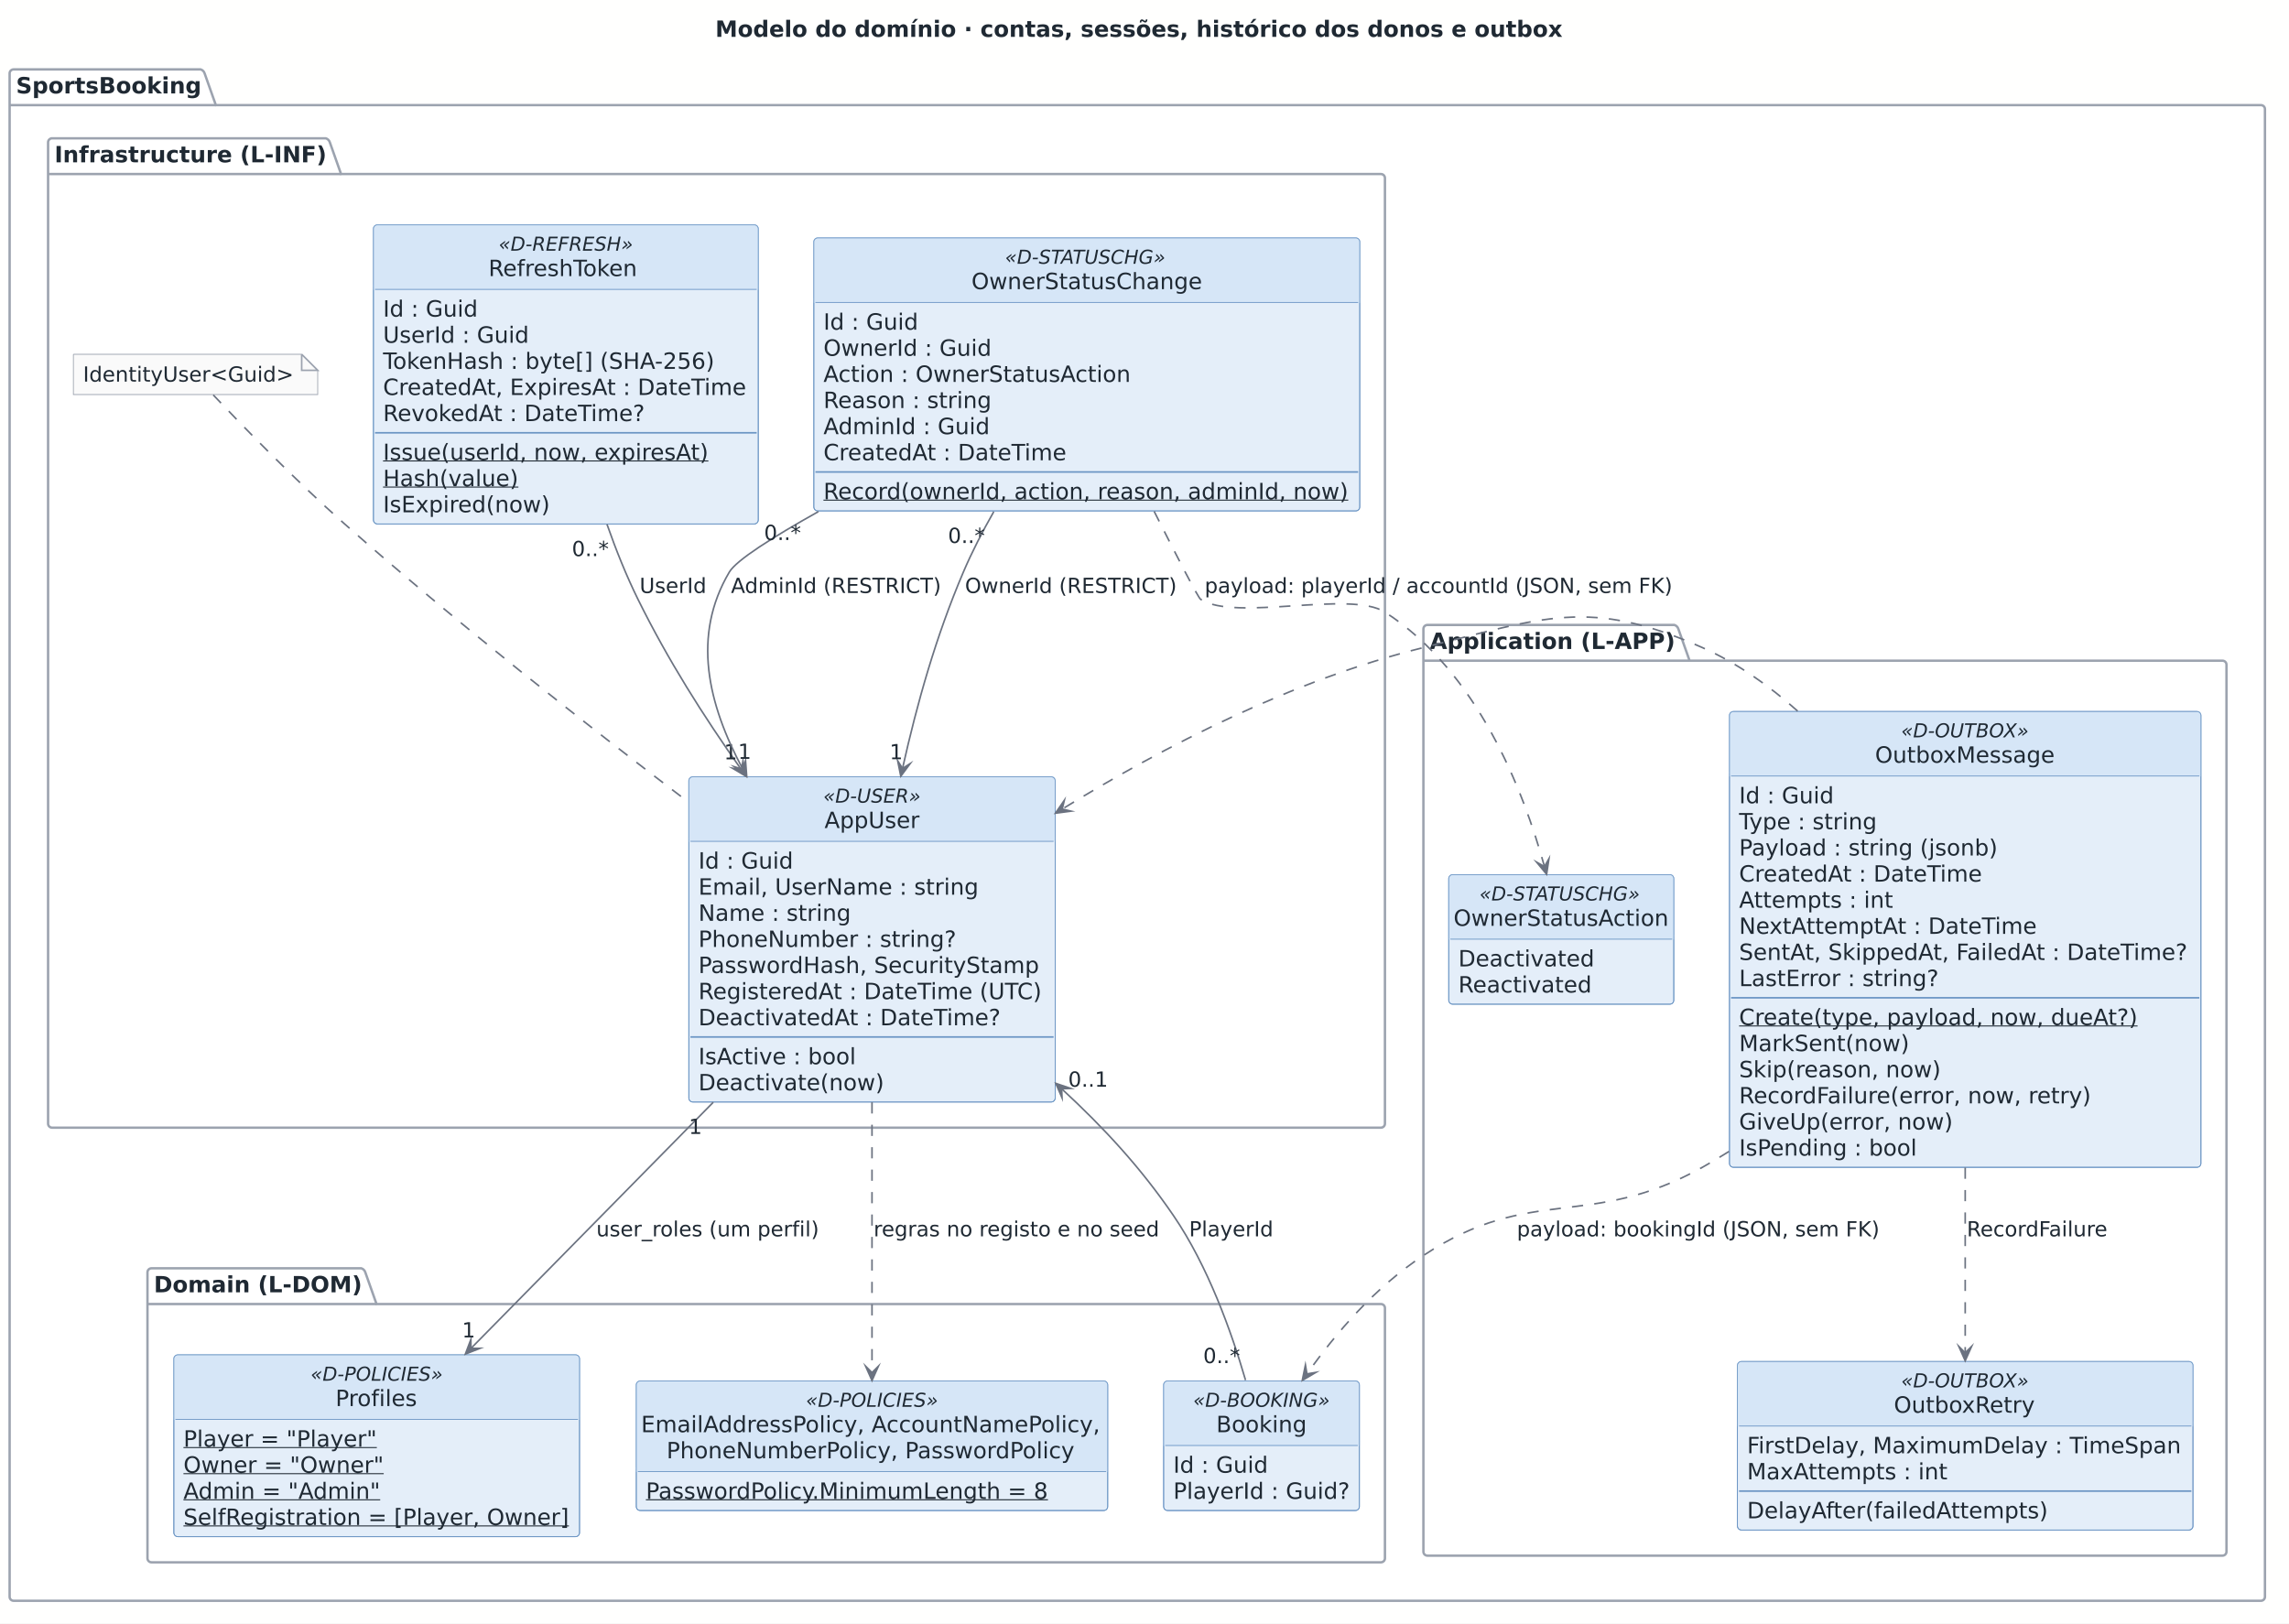
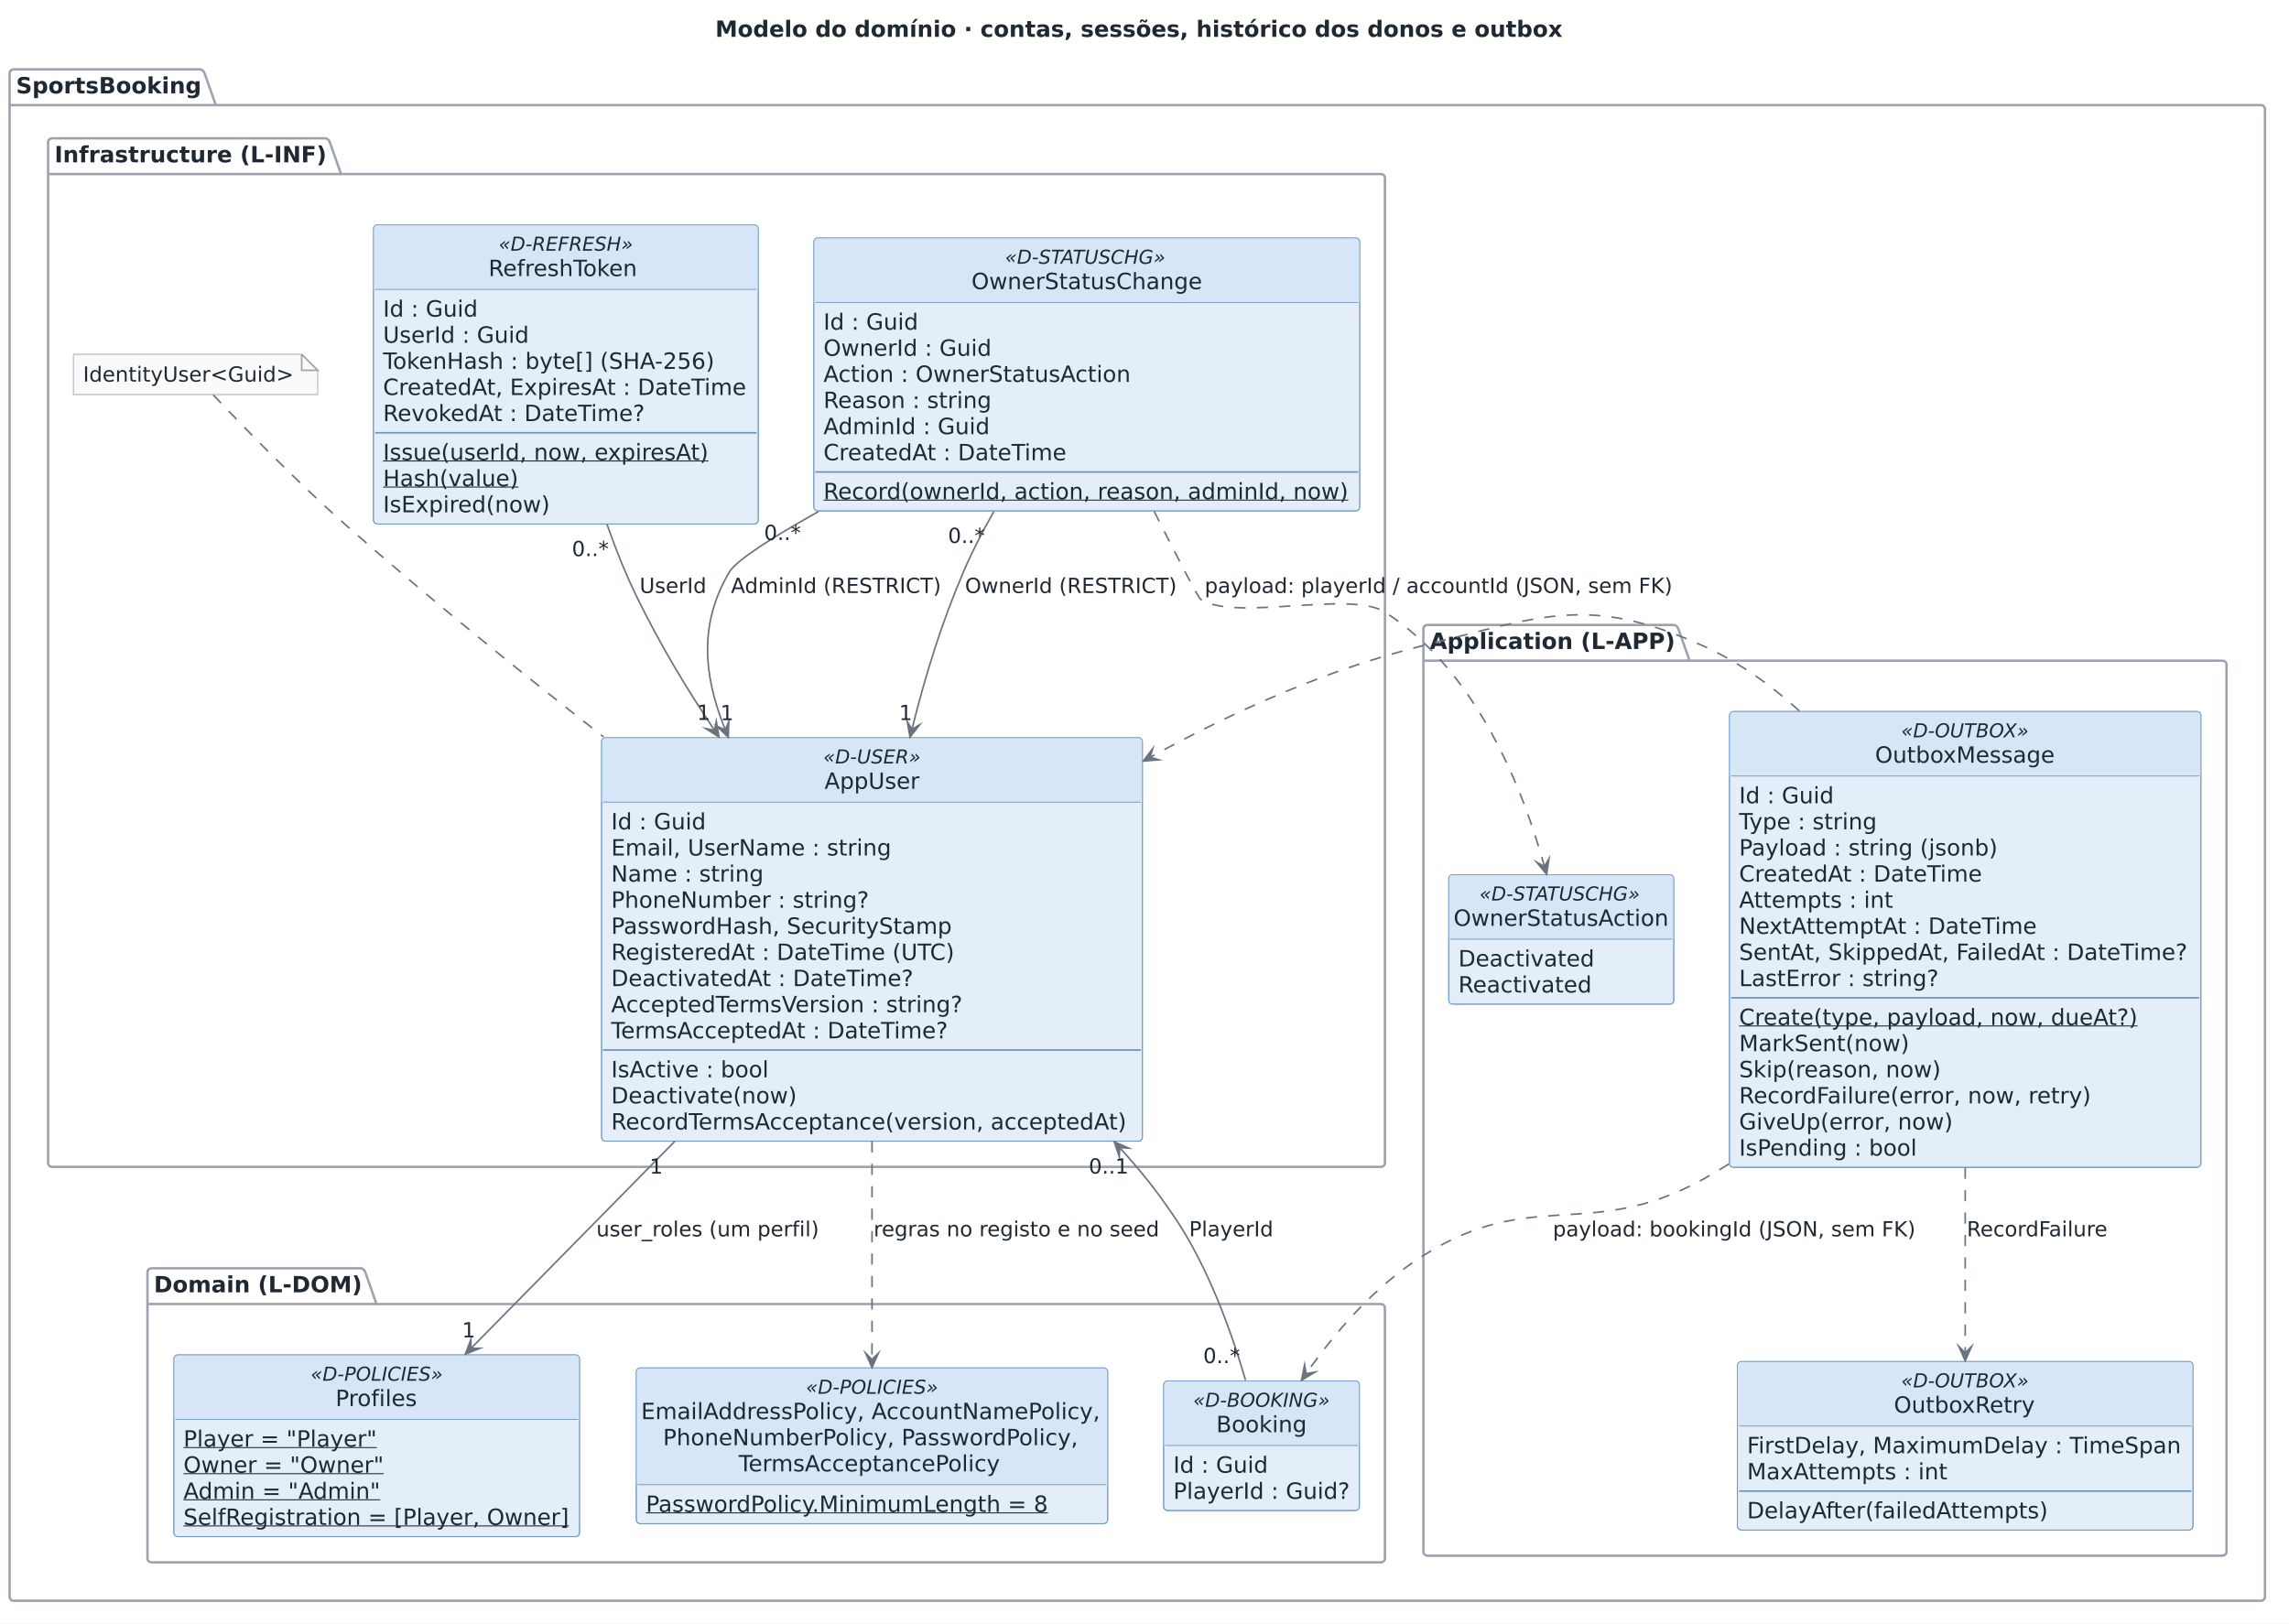
<svg xmlns="http://www.w3.org/2000/svg" version="1.1" data-diagram-type="CLASS" style="width:1428px;height:1013px;background:#FFFFFE;" width="1428px" height="1013px" viewBox="0 0 1428 1013" zoomAndPan="magnify" preserveAspectRatio="none" contentStyleType="text/css">
  <defs />
  <g font-family="sans-serif" lengthAdjust="spacing">
    <rect x="0" y="0" width="1428" height="1013" fill="#FFFFFE" style="stroke:none;" />
    <g class="title" data-source-line="7">
      <text x="446.236" y="22.995" fill="#1F2933" font-size="14" textLength="528.527" font-weight="700" font-family="DejaVu Sans">Modelo do domínio · contas, sessões, histórico dos donos e outbox</text>
    </g>
    <g class="cluster" data-qualified-name="SportsBooking" id="ent0003" data-source-line="12">
      <path d="M8.5,43.297 L125.157,43.297 A3.75,3.75 0 0 1 127.657,45.797 L134.657,65.594 L1410.5,65.594 A2.5,2.5 0 0 1 1413,68.094 L1413,996.317 A2.5,2.5 0 0 1 1410.5,998.817 L8.5,998.817 A2.5,2.5 0 0 1 6,996.317 L6,45.797 A2.5,2.5 0 0 1 8.5,43.297" style="stroke:#9CA3AF;stroke-width:1.5;" fill="#FFF" />
      <line x1="6" y1="65.594" x2="134.657" y2="65.594" style="stroke:#9CA3AF;stroke-width:1.5;" />
      <text x="10" y="58.292" fill="#1F2933" font-size="14" textLength="115.657" font-weight="700" font-family="DejaVu Sans">SportsBooking</text>
    </g>
    <g class="cluster" data-qualified-name="SportsBooking.Domain .L-DOM." id="ent0001" data-source-line="11">
      <path d="M94.5,791.367 L225.396,791.367 A3.75,3.75 0 0 1 227.896,793.867 L234.896,813.664 L861.5,813.664 A2.5,2.5 0 0 1 864,816.164 L864,972.317 A2.5,2.5 0 0 1 861.5,974.817 L94.5,974.817 A2.5,2.5 0 0 1 92,972.317 L92,793.867 A2.5,2.5 0 0 1 94.5,791.367" style="stroke:#9CA3AF;stroke-width:1.5;" fill="#FFF" />
      <line x1="92" y1="813.664" x2="234.896" y2="813.664" style="stroke:#9CA3AF;stroke-width:1.5;" />
      <text x="96" y="806.362" fill="#1F2933" font-size="14" textLength="129.896" font-weight="700" font-family="DejaVu Sans">Domain (L-DOM)</text>
    </g>
    <g class="cluster" data-qualified-name="SportsBooking.Infrastructure .L-INF." id="ent0006" data-source-line="27">
-       <path d="M32.5,86.297 L203.264,86.297 A3.75,3.75 0 0 1 205.764,88.797 L212.764,108.594 L861.5,108.594 A2.5,2.5 0 0 1 864,111.094 L864,701.117 A2.5,2.5 0 0 1 861.5,703.617 L32.5,703.617 A2.5,2.5 0 0 1 30,701.117 L30,88.797 A2.5,2.5 0 0 1 32.5,86.297" style="stroke:#9CA3AF;stroke-width:1.5;" fill="#FFF" />
+       <path d="M32.5,86.297 L203.264,86.297 A3.75,3.75 0 0 1 205.764,88.797 L212.764,108.594 L861.5,108.594 A2.5,2.5 0 0 1 864,111.094 L864,725.567 A2.5,2.5 0 0 1 861.5,728.067 L32.5,728.067 A2.5,2.5 0 0 1 30,725.567 L30,88.797 A2.5,2.5 0 0 1 32.5,86.297" style="stroke:#9CA3AF;stroke-width:1.5;" fill="#FFF" />
      <line x1="30" y1="108.594" x2="212.764" y2="108.594" style="stroke:#9CA3AF;stroke-width:1.5;" />
      <text x="34" y="101.292" fill="#1F2933" font-size="14" textLength="169.764" font-weight="700" font-family="DejaVu Sans">Infrastructure (L-INF)</text>
    </g>
-     <g class="cluster" data-qualified-name="SportsBooking.Application .L-APP." id="ent0013" data-source-line="66">
+     <g class="cluster" data-qualified-name="SportsBooking.Application .L-APP." id="ent0013" data-source-line="69">
      <path d="M890.5,389.937 L1044.557,389.937 A3.75,3.75 0 0 1 1047.057,392.437 L1054.057,412.234 L1386.5,412.234 A2.5,2.5 0 0 1 1389,414.734 L1389,968.167 A2.5,2.5 0 0 1 1386.5,970.667 L890.5,970.667 A2.5,2.5 0 0 1 888,968.167 L888,392.437 A2.5,2.5 0 0 1 890.5,389.937" style="stroke:#9CA3AF;stroke-width:1.5;" fill="#FFF" />
      <line x1="888" y1="412.234" x2="1054.057" y2="412.234" style="stroke:#9CA3AF;stroke-width:1.5;" />
      <text x="892" y="404.932" fill="#1F2933" font-size="14" textLength="153.057" font-weight="700" font-family="DejaVu Sans">Application (L-APP)</text>
    </g>
    <g class="entity" data-qualified-name="SportsBooking.Domain .L-DOM..Profiles" id="ent0002" data-source-line="12">
      <rect x="108.45" y="845.367" width="253.104" height="113.453" fill="#E4EEF9" style="stroke:#6B95C4;stroke-width:0.5;" rx="2.5" ry="2.5" />
      <rect x="108.45" y="845.367" width="253.104" height="40.266" fill="#D6E6F7" style="stroke:#D6E6F7;stroke-width:0.5;" rx="2.5" ry="2.5" />
      <rect x="108.45" y="883.132" width="253.104" height="2.5" fill="#D6E6F7" style="stroke:#D6E6F7;stroke-width:0.5;" />
      <rect x="108.45" y="845.367" width="253.104" height="113.453" fill="none" style="stroke:#6B95C4;stroke-width:0.5;" rx="2.5" ry="2.5" />
      <text x="193.799" y="861.506" fill="#1F2933" font-size="12" textLength="82.406" font-style="italic" font-family="DejaVu Sans">«D-POLICIES»</text>
      <text x="209.312" y="877.331" fill="#1F2933" font-size="14" textLength="51.379" font-family="DejaVu Sans">Profiles</text>
      <line x1="109.45" y1="885.632" x2="360.554" y2="885.632" style="stroke:#6B95C4;stroke-width:0.5;" />
      <text x="114.45" y="902.628" fill="#1F2933" font-size="14" textLength="120.641" text-decoration="underline" font-family="DejaVu Sans">Player = "Player"</text>
      <text x="114.45" y="918.924" fill="#1F2933" font-size="14" textLength="124.934" text-decoration="underline" font-family="DejaVu Sans">Owner = "Owner"</text>
      <text x="114.45" y="935.221" fill="#1F2933" font-size="14" textLength="123.238" text-decoration="underline" font-family="DejaVu Sans">Admin = "Admin"</text>
      <text x="114.45" y="951.518" fill="#1F2933" font-size="14" textLength="241.104" text-decoration="underline" font-family="DejaVu Sans">SelfRegistration = [Player, Owner]</text>
    </g>
    <g class="entity" data-qualified-name="SportsBooking.Domain .L-DOM..Policies" id="ent0004" data-source-line="18">
-       <rect x="396.94" y="861.657" width="294.114" height="80.859" fill="#E4EEF9" style="stroke:#6B95C4;stroke-width:0.5;" rx="2.5" ry="2.5" />
-       <rect x="396.94" y="861.657" width="294.114" height="56.563" fill="#D6E6F7" style="stroke:#D6E6F7;stroke-width:0.5;" rx="2.5" ry="2.5" />
-       <rect x="396.94" y="915.719" width="294.114" height="2.5" fill="#D6E6F7" style="stroke:#D6E6F7;stroke-width:0.5;" />
-       <rect x="396.94" y="861.657" width="294.114" height="80.859" fill="none" style="stroke:#6B95C4;stroke-width:0.5;" rx="2.5" ry="2.5" />
-       <text x="502.794" y="877.796" fill="#1F2933" font-size="12" textLength="82.406" font-style="italic" font-family="DejaVu Sans">«D-POLICIES»</text>
-       <text x="399.94" y="893.621" fill="#1F2933" font-size="14" textLength="288.114" font-family="DejaVu Sans">EmailAddressPolicy, AccountNamePolicy,</text>
-       <text x="415.84" y="909.918" fill="#1F2933" font-size="14" textLength="256.313" font-family="DejaVu Sans">PhoneNumberPolicy, PasswordPolicy</text>
-       <line x1="397.94" y1="918.219" x2="690.054" y2="918.219" style="stroke:#6B95C4;stroke-width:0.5;" />
-       <text x="402.94" y="935.214" fill="#1F2933" font-size="14" textLength="254.44" text-decoration="underline" font-family="DejaVu Sans">PasswordPolicy.MinimumLength = 8</text>
+       <rect x="396.94" y="853.517" width="294.114" height="97.156" fill="#E4EEF9" style="stroke:#6B95C4;stroke-width:0.5;" rx="2.5" ry="2.5" />
+       <rect x="396.94" y="853.517" width="294.114" height="72.859" fill="#D6E6F7" style="stroke:#D6E6F7;stroke-width:0.5;" rx="2.5" ry="2.5" />
+       <rect x="396.94" y="923.876" width="294.114" height="2.5" fill="#D6E6F7" style="stroke:#D6E6F7;stroke-width:0.5;" />
+       <rect x="396.94" y="853.517" width="294.114" height="97.156" fill="none" style="stroke:#6B95C4;stroke-width:0.5;" rx="2.5" ry="2.5" />
+       <text x="502.794" y="869.656" fill="#1F2933" font-size="12" textLength="82.406" font-style="italic" font-family="DejaVu Sans">«D-POLICIES»</text>
+       <text x="399.94" y="885.481" fill="#1F2933" font-size="14" textLength="288.114" font-family="DejaVu Sans">EmailAddressPolicy, AccountNamePolicy,</text>
+       <text x="413.615" y="901.778" fill="#1F2933" font-size="14" textLength="260.764" font-family="DejaVu Sans">PhoneNumberPolicy, PasswordPolicy,</text>
+       <text x="460.824" y="918.074" fill="#1F2933" font-size="14" textLength="166.346" font-family="DejaVu Sans">TermsAcceptancePolicy</text>
+       <line x1="397.94" y1="926.376" x2="690.054" y2="926.376" style="stroke:#6B95C4;stroke-width:0.5;" />
+       <text x="402.94" y="943.371" fill="#1F2933" font-size="14" textLength="254.44" text-decoration="underline" font-family="DejaVu Sans">PasswordPolicy.MinimumLength = 8</text>
    </g>
    <g class="entity" data-qualified-name="SportsBooking.Domain .L-DOM..Booking" id="ent0005" data-source-line="21">
      <rect x="725.94" y="861.657" width="122.127" height="80.859" fill="#E4EEF9" style="stroke:#6B95C4;stroke-width:0.5;" rx="2.5" ry="2.5" />
      <rect x="725.94" y="861.657" width="122.127" height="40.266" fill="#D6E6F7" style="stroke:#D6E6F7;stroke-width:0.5;" rx="2.5" ry="2.5" />
      <rect x="725.94" y="899.423" width="122.127" height="2.5" fill="#D6E6F7" style="stroke:#D6E6F7;stroke-width:0.5;" />
      <rect x="725.94" y="861.657" width="122.127" height="80.859" fill="none" style="stroke:#6B95C4;stroke-width:0.5;" rx="2.5" ry="2.5" />
      <text x="744.409" y="877.796" fill="#1F2933" font-size="12" textLength="85.189" font-style="italic" font-family="DejaVu Sans">«D-BOOKING»</text>
      <text x="758.757" y="893.621" fill="#1F2933" font-size="14" textLength="56.492" font-family="DejaVu Sans">Booking</text>
      <line x1="726.94" y1="901.923" x2="847.067" y2="901.923" style="stroke:#6B95C4;stroke-width:0.5;" />
      <text x="731.94" y="918.918" fill="#1F2933" font-size="14" textLength="59.131" font-family="DejaVu Sans">Id : Guid</text>
      <text x="731.94" y="935.214" fill="#1F2933" font-size="14" textLength="110.127" font-family="DejaVu Sans">PlayerId : Guid?</text>
    </g>
    <g class="entity" data-qualified-name="SportsBooking.Infrastructure .L-INF..AppUser" id="ent0007" data-source-line="28">
-       <rect x="429.72" y="484.687" width="228.556" height="202.938" fill="#E4EEF9" style="stroke:#6B95C4;stroke-width:0.5;" rx="2.5" ry="2.5" />
-       <rect x="429.72" y="484.687" width="228.556" height="40.266" fill="#D6E6F7" style="stroke:#D6E6F7;stroke-width:0.5;" rx="2.5" ry="2.5" />
-       <rect x="429.72" y="522.453" width="228.556" height="2.5" fill="#D6E6F7" style="stroke:#D6E6F7;stroke-width:0.5;" />
-       <rect x="429.72" y="484.687" width="228.556" height="202.938" fill="none" style="stroke:#6B95C4;stroke-width:0.5;" rx="2.5" ry="2.5" />
-       <text x="513.646" y="500.826" fill="#1F2933" font-size="12" textLength="60.703" font-style="italic" font-family="DejaVu Sans">«D-USER»</text>
-       <text x="514.367" y="516.651" fill="#1F2933" font-size="14" textLength="59.261" font-family="DejaVu Sans">AppUser</text>
-       <line x1="430.72" y1="524.953" x2="657.276" y2="524.953" style="stroke:#6B95C4;stroke-width:0.5;" />
-       <text x="435.72" y="541.948" fill="#1F2933" font-size="14" textLength="59.131" font-family="DejaVu Sans">Id : Guid</text>
-       <text x="435.72" y="558.244" fill="#1F2933" font-size="14" textLength="174.761" font-family="DejaVu Sans">Email, UserName : string</text>
-       <text x="435.72" y="574.541" fill="#1F2933" font-size="14" textLength="95.108" font-family="DejaVu Sans">Name : string</text>
-       <text x="435.72" y="590.838" fill="#1F2933" font-size="14" textLength="160.843" font-family="DejaVu Sans">PhoneNumber : string?</text>
-       <text x="435.72" y="607.135" fill="#1F2933" font-size="14" textLength="213.411" font-family="DejaVu Sans">PasswordHash, SecurityStamp</text>
-       <text x="435.72" y="623.432" fill="#1F2933" font-size="14" textLength="216.556" font-family="DejaVu Sans">RegisteredAt : DateTime (UTC)</text>
-       <text x="435.72" y="639.729" fill="#1F2933" font-size="14" textLength="189.171" font-family="DejaVu Sans">DeactivatedAt : DateTime?</text>
-       <line x1="430.72" y1="647.031" x2="657.276" y2="647.031" style="stroke:#6B95C4;stroke-width:1;" />
-       <text x="435.72" y="664.026" fill="#1F2933" font-size="14" textLength="98.499" font-family="DejaVu Sans">IsActive : bool</text>
-       <text x="435.72" y="680.323" fill="#1F2933" font-size="14" textLength="115.828" font-family="DejaVu Sans">Deactivate(now)</text>
-     </g>
-     <g class="entity" data-qualified-name="SportsBooking.Infrastructure .L-INF..GMN8" id="ent0009" data-source-line="40">
+       <rect x="375.27" y="460.237" width="337.452" height="251.828" fill="#E4EEF9" style="stroke:#6B95C4;stroke-width:0.5;" rx="2.5" ry="2.5" />
+       <rect x="375.27" y="460.237" width="337.452" height="40.266" fill="#D6E6F7" style="stroke:#D6E6F7;stroke-width:0.5;" rx="2.5" ry="2.5" />
+       <rect x="375.27" y="498.002" width="337.452" height="2.5" fill="#D6E6F7" style="stroke:#D6E6F7;stroke-width:0.5;" />
+       <rect x="375.27" y="460.237" width="337.452" height="251.828" fill="none" style="stroke:#6B95C4;stroke-width:0.5;" rx="2.5" ry="2.5" />
+       <text x="513.645" y="476.376" fill="#1F2933" font-size="12" textLength="60.703" font-style="italic" font-family="DejaVu Sans">«D-USER»</text>
+       <text x="514.366" y="492.201" fill="#1F2933" font-size="14" textLength="59.261" font-family="DejaVu Sans">AppUser</text>
+       <line x1="376.27" y1="500.502" x2="711.722" y2="500.502" style="stroke:#6B95C4;stroke-width:0.5;" />
+       <text x="381.27" y="517.498" fill="#1F2933" font-size="14" textLength="59.131" font-family="DejaVu Sans">Id : Guid</text>
+       <text x="381.27" y="533.794" fill="#1F2933" font-size="14" textLength="174.761" font-family="DejaVu Sans">Email, UserName : string</text>
+       <text x="381.27" y="550.091" fill="#1F2933" font-size="14" textLength="95.108" font-family="DejaVu Sans">Name : string</text>
+       <text x="381.27" y="566.388" fill="#1F2933" font-size="14" textLength="160.843" font-family="DejaVu Sans">PhoneNumber : string?</text>
+       <text x="381.27" y="582.685" fill="#1F2933" font-size="14" textLength="213.411" font-family="DejaVu Sans">PasswordHash, SecurityStamp</text>
+       <text x="381.27" y="598.982" fill="#1F2933" font-size="14" textLength="216.556" font-family="DejaVu Sans">RegisteredAt : DateTime (UTC)</text>
+       <text x="381.27" y="615.279" fill="#1F2933" font-size="14" textLength="189.171" font-family="DejaVu Sans">DeactivatedAt : DateTime?</text>
+       <text x="381.27" y="631.576" fill="#1F2933" font-size="14" textLength="223.118" font-family="DejaVu Sans">AcceptedTermsVersion : string?</text>
+       <text x="381.27" y="647.873" fill="#1F2933" font-size="14" textLength="213.582" font-family="DejaVu Sans">TermsAcceptedAt : DateTime?</text>
+       <line x1="376.27" y1="655.174" x2="711.722" y2="655.174" style="stroke:#6B95C4;stroke-width:1;" />
+       <text x="381.27" y="672.169" fill="#1F2933" font-size="14" textLength="98.499" font-family="DejaVu Sans">IsActive : bool</text>
+       <text x="381.27" y="688.466" fill="#1F2933" font-size="14" textLength="115.828" font-family="DejaVu Sans">Deactivate(now)</text>
+       <text x="381.27" y="704.763" fill="#1F2933" font-size="14" textLength="325.452" font-family="DejaVu Sans">RecordTermsAcceptance(version, acceptedAt)</text>
+     </g>
+     <g class="entity" data-qualified-name="SportsBooking.Infrastructure .L-INF..GMN8" id="ent0009" data-source-line="43">
      <path d="M45.79,221.057 L45.79,246.19 L198.206,246.19 L198.206,231.057 L188.206,221.057 L45.79,221.057" style="stroke:#9CA3AF;stroke-width:0.5;" fill="#FAFAFA" />
      <path d="M188.206,221.057 L188.206,231.057 L198.206,231.057 L188.206,221.057" style="stroke:#9CA3AF;stroke-width:1;" fill="#FAFAFA" />
      <text x="51.79" y="238.124" fill="#1F2933" font-size="13" textLength="131.416" font-family="DejaVu Sans">IdentityUser&lt;Guid&gt;</text>
    </g>
-     <g class="entity" data-qualified-name="SportsBooking.Infrastructure .L-INF..RefreshToken" id="ent0011" data-source-line="42">
+     <g class="entity" data-qualified-name="SportsBooking.Infrastructure .L-INF..RefreshToken" id="ent0011" data-source-line="45">
      <rect x="232.96" y="140.297" width="240.088" height="186.641" fill="#E4EEF9" style="stroke:#6B95C4;stroke-width:0.5;" rx="2.5" ry="2.5" />
      <rect x="232.96" y="140.297" width="240.088" height="40.266" fill="#D6E6F7" style="stroke:#D6E6F7;stroke-width:0.5;" rx="2.5" ry="2.5" />
      <rect x="232.96" y="178.063" width="240.088" height="2.5" fill="#D6E6F7" style="stroke:#D6E6F7;stroke-width:0.5;" />
      <rect x="232.96" y="140.297" width="240.088" height="186.641" fill="none" style="stroke:#6B95C4;stroke-width:0.5;" rx="2.5" ry="2.5" />
      <text x="311.121" y="156.436" fill="#1F2933" font-size="12" textLength="83.766" font-style="italic" font-family="DejaVu Sans">«D-REFRESH»</text>
      <text x="304.746" y="172.261" fill="#1F2933" font-size="14" textLength="96.517" font-family="DejaVu Sans">RefreshToken</text>
      <line x1="233.96" y1="180.563" x2="472.048" y2="180.563" style="stroke:#6B95C4;stroke-width:0.5;" />
      <text x="238.96" y="197.558" fill="#1F2933" font-size="14" textLength="59.131" font-family="DejaVu Sans">Id : Guid</text>
      <text x="238.96" y="213.854" fill="#1F2933" font-size="14" textLength="91.041" font-family="DejaVu Sans">UserId : Guid</text>
      <text x="238.96" y="230.151" fill="#1F2933" font-size="14" textLength="209.938" font-family="DejaVu Sans">TokenHash : byte[] (SHA-256)</text>
      <text x="238.96" y="246.448" fill="#1F2933" font-size="14" textLength="228.088" font-family="DejaVu Sans">CreatedAt, ExpiresAt : DateTime</text>
      <text x="238.96" y="262.745" fill="#1F2933" font-size="14" textLength="165.067" font-family="DejaVu Sans">RevokedAt : DateTime?</text>
      <line x1="233.96" y1="270.047" x2="472.048" y2="270.047" style="stroke:#6B95C4;stroke-width:1;" />
      <text x="238.96" y="287.042" fill="#1F2933" font-size="14" textLength="203.772" text-decoration="underline" font-family="DejaVu Sans">Issue(userId, now, expiresAt)</text>
      <text x="238.96" y="303.339" fill="#1F2933" font-size="14" textLength="84.438" text-decoration="underline" font-family="DejaVu Sans">Hash(value)</text>
      <text x="238.96" y="319.636" fill="#1F2933" font-size="14" textLength="104.398" font-family="DejaVu Sans">IsExpired(now)</text>
    </g>
-     <g class="entity" data-qualified-name="SportsBooking.Infrastructure .L-INF..OwnerStatusChange" id="ent0012" data-source-line="54">
+     <g class="entity" data-qualified-name="SportsBooking.Infrastructure .L-INF..OwnerStatusChange" id="ent0012" data-source-line="57">
      <rect x="507.71" y="148.447" width="340.59" height="170.344" fill="#E4EEF9" style="stroke:#6B95C4;stroke-width:0.5;" rx="2.5" ry="2.5" />
      <rect x="507.71" y="148.447" width="340.59" height="40.266" fill="#D6E6F7" style="stroke:#D6E6F7;stroke-width:0.5;" rx="2.5" ry="2.5" />
      <rect x="507.71" y="186.212" width="340.59" height="2.5" fill="#D6E6F7" style="stroke:#D6E6F7;stroke-width:0.5;" />
      <rect x="507.71" y="148.447" width="340.59" height="170.344" fill="none" style="stroke:#6B95C4;stroke-width:0.5;" rx="2.5" ry="2.5" />
      <text x="627.02" y="164.586" fill="#1F2933" font-size="12" textLength="101.971" font-style="italic" font-family="DejaVu Sans">«D-STATUSCHG»</text>
      <text x="606.043" y="180.411" fill="#1F2933" font-size="14" textLength="143.924" font-family="DejaVu Sans">OwnerStatusChange</text>
      <line x1="508.71" y1="188.712" x2="847.3" y2="188.712" style="stroke:#6B95C4;stroke-width:0.5;" />
      <text x="513.71" y="205.708" fill="#1F2933" font-size="14" textLength="59.131" font-family="DejaVu Sans">Id : Guid</text>
      <text x="513.71" y="222.004" fill="#1F2933" font-size="14" textLength="104.843" font-family="DejaVu Sans">OwnerId : Guid</text>
      <text x="513.71" y="238.301" fill="#1F2933" font-size="14" textLength="192.124" font-family="DejaVu Sans">Action : OwnerStatusAction</text>
      <text x="513.71" y="254.598" fill="#1F2933" font-size="14" textLength="105.458" font-family="DejaVu Sans">Reason : string</text>
      <text x="513.71" y="270.895" fill="#1F2933" font-size="14" textLength="103.995" font-family="DejaVu Sans">AdminId : Guid</text>
      <text x="513.71" y="287.192" fill="#1F2933" font-size="14" textLength="152.551" font-family="DejaVu Sans">CreatedAt : DateTime</text>
      <line x1="508.71" y1="294.494" x2="847.3" y2="294.494" style="stroke:#6B95C4;stroke-width:1;" />
      <text x="513.71" y="311.489" fill="#1F2933" font-size="14" textLength="328.59" text-decoration="underline" font-family="DejaVu Sans">Record(ownerId, action, reason, adminId, now)</text>
    </g>
-     <g class="entity" data-qualified-name="SportsBooking.Application .L-APP..OwnerStatusAction" id="ent0014" data-source-line="67">
+     <g class="entity" data-qualified-name="SportsBooking.Application .L-APP..OwnerStatusAction" id="ent0014" data-source-line="70">
      <rect x="903.79" y="545.727" width="140.415" height="80.859" fill="#E4EEF9" style="stroke:#6B95C4;stroke-width:0.5;" rx="2.5" ry="2.5" />
      <rect x="903.79" y="545.727" width="140.415" height="40.266" fill="#D6E6F7" style="stroke:#D6E6F7;stroke-width:0.5;" rx="2.5" ry="2.5" />
      <rect x="903.79" y="583.493" width="140.415" height="2.5" fill="#D6E6F7" style="stroke:#D6E6F7;stroke-width:0.5;" />
      <rect x="903.79" y="545.727" width="140.415" height="80.859" fill="none" style="stroke:#6B95C4;stroke-width:0.5;" rx="2.5" ry="2.5" />
      <text x="923.012" y="561.866" fill="#1F2933" font-size="12" textLength="101.971" font-style="italic" font-family="DejaVu Sans">«D-STATUSCHG»</text>
      <text x="906.79" y="577.691" fill="#1F2933" font-size="14" textLength="134.415" font-family="DejaVu Sans">OwnerStatusAction</text>
      <line x1="904.79" y1="585.993" x2="1043.205" y2="585.993" style="stroke:#6B95C4;stroke-width:0.5;" />
      <text x="909.79" y="602.988" fill="#1F2933" font-size="14" textLength="84.902" font-family="DejaVu Sans">Deactivated</text>
      <text x="909.79" y="619.284" fill="#1F2933" font-size="14" textLength="83.85" font-family="DejaVu Sans">Reactivated</text>
    </g>
-     <g class="entity" data-qualified-name="SportsBooking.Application .L-APP..OutboxMessage" id="ent0015" data-source-line="72">
+     <g class="entity" data-qualified-name="SportsBooking.Application .L-APP..OutboxMessage" id="ent0015" data-source-line="75">
      <rect x="1078.93" y="443.937" width="294.133" height="284.422" fill="#E4EEF9" style="stroke:#6B95C4;stroke-width:0.5;" rx="2.5" ry="2.5" />
      <rect x="1078.93" y="443.937" width="294.133" height="40.266" fill="#D6E6F7" style="stroke:#D6E6F7;stroke-width:0.5;" rx="2.5" ry="2.5" />
      <rect x="1078.93" y="481.703" width="294.133" height="2.5" fill="#D6E6F7" style="stroke:#D6E6F7;stroke-width:0.5;" />
      <rect x="1078.93" y="443.937" width="294.133" height="284.422" fill="none" style="stroke:#6B95C4;stroke-width:0.5;" rx="2.5" ry="2.5" />
      <text x="1186.076" y="460.076" fill="#1F2933" font-size="12" textLength="79.84" font-style="italic" font-family="DejaVu Sans">«D-OUTBOX»</text>
      <text x="1169.757" y="475.901" fill="#1F2933" font-size="14" textLength="112.479" font-family="DejaVu Sans">OutboxMessage</text>
      <line x1="1079.93" y1="484.203" x2="1372.063" y2="484.203" style="stroke:#6B95C4;stroke-width:0.5;" />
      <text x="1084.93" y="501.198" fill="#1F2933" font-size="14" textLength="59.131" font-family="DejaVu Sans">Id : Guid</text>
      <text x="1084.93" y="517.494" fill="#1F2933" font-size="14" textLength="88.143" font-family="DejaVu Sans">Type : string</text>
      <text x="1084.93" y="533.791" fill="#1F2933" font-size="14" textLength="161.916" font-family="DejaVu Sans">Payload : string (jsonb)</text>
      <text x="1084.93" y="550.088" fill="#1F2933" font-size="14" textLength="152.551" font-family="DejaVu Sans">CreatedAt : DateTime</text>
      <text x="1084.93" y="566.385" fill="#1F2933" font-size="14" textLength="96.346" font-family="DejaVu Sans">Attempts : int</text>
      <text x="1084.93" y="582.682" fill="#1F2933" font-size="14" textLength="186.881" font-family="DejaVu Sans">NextAttemptAt : DateTime</text>
      <text x="1084.93" y="598.979" fill="#1F2933" font-size="14" textLength="282.133" font-family="DejaVu Sans">SentAt, SkippedAt, FailedAt : DateTime?</text>
      <text x="1084.93" y="615.276" fill="#1F2933" font-size="14" textLength="125.077" font-family="DejaVu Sans">LastError : string?</text>
      <line x1="1079.93" y1="622.578" x2="1372.063" y2="622.578" style="stroke:#6B95C4;stroke-width:1;" />
      <text x="1084.93" y="639.573" fill="#1F2933" font-size="14" textLength="249.156" text-decoration="underline" font-family="DejaVu Sans">Create(type, payload, now, dueAt?)</text>
      <text x="1084.93" y="655.869" fill="#1F2933" font-size="14" textLength="106.196" font-family="DejaVu Sans">MarkSent(now)</text>
      <text x="1084.93" y="672.166" fill="#1F2933" font-size="14" textLength="126.164" font-family="DejaVu Sans">Skip(reason, now)</text>
      <text x="1084.93" y="688.463" fill="#1F2933" font-size="14" textLength="222.858" font-family="DejaVu Sans">RecordFailure(error, now, retry)</text>
      <text x="1084.93" y="704.76" fill="#1F2933" font-size="14" textLength="133.93" font-family="DejaVu Sans">GiveUp(error, now)</text>
      <text x="1084.93" y="721.057" fill="#1F2933" font-size="14" textLength="111.412" font-family="DejaVu Sans">IsPending : bool</text>
    </g>
-     <g class="entity" data-qualified-name="SportsBooking.Application .L-APP..OutboxRetry" id="ent0016" data-source-line="90">
+     <g class="entity" data-qualified-name="SportsBooking.Application .L-APP..OutboxRetry" id="ent0016" data-source-line="93">
      <rect x="1083.9" y="849.517" width="284.193" height="105.156" fill="#E4EEF9" style="stroke:#6B95C4;stroke-width:0.5;" rx="2.5" ry="2.5" />
      <rect x="1083.9" y="849.517" width="284.193" height="40.266" fill="#D6E6F7" style="stroke:#D6E6F7;stroke-width:0.5;" rx="2.5" ry="2.5" />
      <rect x="1083.9" y="887.283" width="284.193" height="2.5" fill="#D6E6F7" style="stroke:#D6E6F7;stroke-width:0.5;" />
      <rect x="1083.9" y="849.517" width="284.193" height="105.156" fill="none" style="stroke:#6B95C4;stroke-width:0.5;" rx="2.5" ry="2.5" />
      <text x="1186.077" y="865.656" fill="#1F2933" font-size="12" textLength="79.84" font-style="italic" font-family="DejaVu Sans">«D-OUTBOX»</text>
      <text x="1181.502" y="881.481" fill="#1F2933" font-size="14" textLength="88.99" font-family="DejaVu Sans">OutboxRetry</text>
      <line x1="1084.9" y1="889.783" x2="1367.093" y2="889.783" style="stroke:#6B95C4;stroke-width:0.5;" />
      <text x="1089.9" y="906.778" fill="#1F2933" font-size="14" textLength="272.193" font-family="DejaVu Sans">FirstDelay, MaximumDelay : TimeSpan</text>
      <text x="1089.9" y="923.074" fill="#1F2933" font-size="14" textLength="125.289" font-family="DejaVu Sans">MaxAttempts : int</text>
      <line x1="1084.9" y1="930.376" x2="1367.093" y2="930.376" style="stroke:#6B95C4;stroke-width:1;" />
      <text x="1089.9" y="947.371" fill="#1F2933" font-size="14" textLength="188.699" font-family="DejaVu Sans">DelayAfter(failedAttempts)</text>
    </g>
-     <g class="link" data-entity-1="ent0009" data-entity-2="ent0007" id="lnk10" data-source-line="40" data-link-type="association">
-       <path d="M133.04,246.437 C150.05,264.427 183.97,299.527 215,326.937 C283.84,387.757 364.98,451.517 429.45,500.457" style="stroke:#6B7280;stroke-width:1;stroke-dasharray:7,7;" fill="none" id="GMN8-AppUser" />
-     </g>
-     <g class="link" data-entity-1="ent0007" data-entity-2="ent0002" id="lnk17" data-source-line="98" data-link-type="dependency">
-       <path d="M444.96,687.777 C393.76,739.787 336.707,797.753 293.817,841.333" style="stroke:#6B7280;stroke-width:1;" fill="none" id="AppUser-to-Profiles" codeLine="98" />
-       <polygon points="290.31,844.897,299.474,841.288,293.817,841.333,293.772,835.677,290.31,844.897" fill="#6B7280" style="stroke:#6B7280;stroke-width:1;stroke-linejoin:miter;stroke-miterlimit:10;" />
+     <g class="link" data-entity-1="ent0009" data-entity-2="ent0007" id="lnk10" data-source-line="43" data-link-type="association">
+       <path d="M133.04,246.437 C150.05,264.427 183.97,299.527 215,326.937 C266.02,372.007 323.79,418.697 376.53,459.777" style="stroke:#6B7280;stroke-width:1;stroke-dasharray:7,7;" fill="none" id="GMN8-AppUser" />
+     </g>
+     <g class="link" data-entity-1="ent0007" data-entity-2="ent0002" id="lnk17" data-source-line="101" data-link-type="dependency">
+       <path d="M420.99,712.127 C375.71,758.127 330.177,804.383 293.827,841.323" style="stroke:#6B7280;stroke-width:1;" fill="none" id="AppUser-to-Profiles" codeLine="101" />
+       <polygon points="290.32,844.887,299.484,841.277,293.827,841.323,293.781,835.666,290.32,844.887" fill="#6B7280" style="stroke:#6B7280;stroke-width:1;stroke-linejoin:miter;stroke-miterlimit:10;" />
      <text x="372" y="771.434" fill="#1F2933" font-size="13" textLength="139.242" font-family="DejaVu Sans">user_roles (um perfil)</text>
-       <text x="429.725" y="707.521" fill="#1F2933" font-size="13" font-family="DejaVu Sans">1</text>
-       <text x="288.258" y="834.491" fill="#1F2933" font-size="13" font-family="DejaVu Sans">1</text>
-     </g>
-     <g class="link" data-entity-1="ent0007" data-entity-2="ent0004" id="lnk18" data-source-line="99" data-link-type="dependency">
-       <path d="M544,687.777 C544,746.787 544,813.037 544,856.437" style="stroke:#6B7280;stroke-width:1;stroke-dasharray:7,7;" fill="none" id="AppUser-to-Policies" codeLine="99" />
-       <polygon points="544,861.437,548,852.437,544,856.437,540,852.437,544,861.437" fill="#6B7280" style="stroke:#6B7280;stroke-width:1;stroke-linejoin:miter;stroke-miterlimit:10;" />
+       <text x="405.259" y="732.332" fill="#1F2933" font-size="13" font-family="DejaVu Sans">1</text>
+       <text x="288.269" y="834.48" fill="#1F2933" font-size="13" font-family="DejaVu Sans">1</text>
+     </g>
+     <g class="link" data-entity-1="ent0007" data-entity-2="ent0004" id="lnk18" data-source-line="102" data-link-type="dependency">
+       <path d="M544,712.127 C544,761.717 544,810.757 544,848.287" style="stroke:#6B7280;stroke-width:1;stroke-dasharray:7,7;" fill="none" id="AppUser-to-Policies" codeLine="102" />
+       <polygon points="544,853.287,548,844.287,544,848.287,540,844.287,544,853.287" fill="#6B7280" style="stroke:#6B7280;stroke-width:1;stroke-linejoin:miter;stroke-miterlimit:10;" />
      <text x="545" y="771.434" fill="#1F2933" font-size="13" textLength="178.775" font-family="DejaVu Sans">regras no registo e no seed</text>
    </g>
-     <g class="link" data-entity-1="ent0011" data-entity-2="ent0007" id="lnk19" data-source-line="100" data-link-type="dependency">
-       <path d="M378.69,327.187 C384.28,343.107 390.74,359.237 398,373.937 C416.7,411.817 438.675,446.503 462.565,480.313" style="stroke:#6B7280;stroke-width:1;" fill="none" id="RefreshToken-to-AppUser" codeLine="100" />
-       <polygon points="465.45,484.397,463.523,474.738,462.565,480.313,456.99,479.355,465.45,484.397" fill="#6B7280" style="stroke:#6B7280;stroke-width:1;stroke-linejoin:miter;stroke-miterlimit:10;" />
+     <g class="link" data-entity-1="ent0011" data-entity-2="ent0007" id="lnk19" data-source-line="103" data-link-type="dependency">
+       <path d="M378.69,327.187 C384.28,343.107 390.74,359.237 398,373.937 C412.31,402.917 427.441,428.271 445.771,455.681" style="stroke:#6B7280;stroke-width:1;" fill="none" id="RefreshToken-to-AppUser" codeLine="103" />
+       <polygon points="448.55,459.837,446.872,450.132,445.771,455.681,440.222,454.579,448.55,459.837" fill="#6B7280" style="stroke:#6B7280;stroke-width:1;stroke-linejoin:miter;stroke-miterlimit:10;" />
      <text x="399" y="370.004" fill="#1F2933" font-size="13" textLength="41.717" font-family="DejaVu Sans">UserId</text>
      <text x="356.777" y="346.997" fill="#1F2933" font-size="13" textLength="23.036" font-family="DejaVu Sans">0..*</text>
-       <text x="451.655" y="473.786" fill="#1F2933" font-size="13" font-family="DejaVu Sans">1</text>
-     </g>
-     <g class="link" data-entity-1="ent0012" data-entity-2="ent0007" id="lnk20" data-source-line="101" data-link-type="dependency">
-       <path d="M619.96,319.287 C612.94,331.597 606.37,344.367 601,356.937 C583.81,397.227 572.111,438.927 563.051,479.467" style="stroke:#6B7280;stroke-width:1;" fill="none" id="OwnerStatusChange-to-AppUser" codeLine="101" />
-       <polygon points="561.96,484.347,567.827,476.436,563.051,479.467,560.019,474.691,561.96,484.347" fill="#6B7280" style="stroke:#6B7280;stroke-width:1;stroke-linejoin:miter;stroke-miterlimit:10;" />
+       <text x="434.809" y="449.171" fill="#1F2933" font-size="13" font-family="DejaVu Sans">1</text>
+     </g>
+     <g class="link" data-entity-1="ent0012" data-entity-2="ent0007" id="lnk20" data-source-line="104" data-link-type="dependency">
+       <path d="M619.96,319.287 C612.94,331.597 606.37,344.367 601,356.937 C587.18,389.337 577.406,420.954 568.926,455.084" style="stroke:#6B7280;stroke-width:1;" fill="none" id="OwnerStatusChange-to-AppUser" codeLine="104" />
+       <polygon points="567.72,459.937,573.772,452.167,568.926,455.084,566.008,450.238,567.72,459.937" fill="#6B7280" style="stroke:#6B7280;stroke-width:1;stroke-linejoin:miter;stroke-miterlimit:10;" />
      <text x="602" y="370.004" fill="#1F2933" font-size="13" textLength="132.133" font-family="DejaVu Sans">OwnerId (RESTRICT)</text>
      <text x="591.42" y="338.783" fill="#1F2933" font-size="13" textLength="23.036" font-family="DejaVu Sans">0..*</text>
-       <text x="554.951" y="473.733" fill="#1F2933" font-size="13" font-family="DejaVu Sans">1</text>
-     </g>
-     <g class="link" data-entity-1="ent0012" data-entity-2="ent0007" id="lnk21" data-source-line="102" data-link-type="dependency">
-       <path d="M510.57,319.207 C481.66,335.377 459.37,349.557 455,356.937 C431.55,396.557 441.474,439.062 463.484,480.032" style="stroke:#6B7280;stroke-width:1;" fill="none" id="OwnerStatusChange-to-AppUser-1" codeLine="102" />
-       <polygon points="465.85,484.437,465.114,474.616,463.484,480.032,458.067,478.402,465.85,484.437" fill="#6B7280" style="stroke:#6B7280;stroke-width:1;stroke-linejoin:miter;stroke-miterlimit:10;" />
+       <text x="560.868" y="449.277" fill="#1F2933" font-size="13" font-family="DejaVu Sans">1</text>
+     </g>
+     <g class="link" data-entity-1="ent0012" data-entity-2="ent0007" id="lnk21" data-source-line="105" data-link-type="dependency">
+       <path d="M510.57,319.207 C481.66,335.377 459.37,349.557 455,356.937 C436.1,388.867 438.549,420.91 452.459,455.38" style="stroke:#6B7280;stroke-width:1;" fill="none" id="OwnerStatusChange-to-AppUser-1" codeLine="105" />
+       <polygon points="454.33,460.017,454.671,450.174,452.459,455.38,447.253,453.168,454.33,460.017" fill="#6B7280" style="stroke:#6B7280;stroke-width:1;stroke-linejoin:miter;stroke-miterlimit:10;" />
      <text x="456" y="370.004" fill="#1F2933" font-size="13" textLength="131.346" font-family="DejaVu Sans">AdminId (RESTRICT)</text>
      <text x="476.667" y="336.95" fill="#1F2933" font-size="13" textLength="23.036" font-family="DejaVu Sans">0..*</text>
-       <text x="460.415" y="473.488" fill="#1F2933" font-size="13" font-family="DejaVu Sans">1</text>
-     </g>
-     <g class="link" data-entity-1="ent0012" data-entity-2="ent0014" id="lnk22" data-source-line="103" data-link-type="dependency">
-       <path d="M720.02,319.067 C734.48,347.747 747.46,372.927 749,373.937 C770.36,388.077 842.46,368.077 864,381.937 C921.85,419.187 950.219,492.91 963.529,540.71" style="stroke:#6B7280;stroke-width:1;stroke-dasharray:7,7;" fill="none" id="OwnerStatusChange-to-OwnerStatusAction" codeLine="103" />
+       <text x="449.385" y="449.362" fill="#1F2933" font-size="13" font-family="DejaVu Sans">1</text>
+     </g>
+     <g class="link" data-entity-1="ent0012" data-entity-2="ent0014" id="lnk22" data-source-line="106" data-link-type="dependency">
+       <path d="M720.02,319.067 C734.48,347.747 747.46,372.927 749,373.937 C770.36,388.077 842.46,368.077 864,381.937 C921.85,419.187 950.219,492.91 963.529,540.71" style="stroke:#6B7280;stroke-width:1;stroke-dasharray:7,7;" fill="none" id="OwnerStatusChange-to-OwnerStatusAction" codeLine="106" />
      <polygon points="964.87,545.527,966.309,535.784,963.529,540.71,958.602,537.93,964.87,545.527" fill="#6B7280" style="stroke:#6B7280;stroke-width:1;stroke-linejoin:miter;stroke-miterlimit:10;" />
    </g>
-     <g class="link" data-entity-1="ent0005" data-entity-2="ent0007" id="lnk23" data-source-line="104" data-link-type="dependency">
-       <path d="M777.03,861.157 C768.29,831.137 753.59,789.927 732,758.367 C711.69,728.667 688.924,703.919 662.324,679.359" style="stroke:#6B7280;stroke-width:1;" fill="none" id="Booking-to-AppUser" codeLine="104" />
-       <polygon points="658.65,675.967,662.549,685.011,662.324,679.359,667.976,679.133,658.65,675.967" fill="#6B7280" style="stroke:#6B7280;stroke-width:1;stroke-linejoin:miter;stroke-miterlimit:10;" />
+     <g class="link" data-entity-1="ent0005" data-entity-2="ent0007" id="lnk23" data-source-line="107" data-link-type="dependency">
+       <path d="M777.03,861.157 C768.29,831.137 753.59,789.927 732,758.367 C721.16,742.517 711.946,730.795 698.526,716.135" style="stroke:#6B7280;stroke-width:1;" fill="none" id="Booking-to-AppUser" codeLine="107" />
+       <polygon points="695.15,712.447,698.277,721.786,698.526,716.135,704.177,716.385,695.15,712.447" fill="#6B7280" style="stroke:#6B7280;stroke-width:1;stroke-linejoin:miter;stroke-miterlimit:10;" />
      <text x="741.8" y="771.434" fill="#1F2933" font-size="13" textLength="52.54" font-family="DejaVu Sans">PlayerId</text>
      <text x="750.611" y="850.516" fill="#1F2933" font-size="13" textLength="23.036" font-family="DejaVu Sans">0..*</text>
-       <text x="666.392" y="678.054" fill="#1F2933" font-size="13" textLength="24.807" font-family="DejaVu Sans">0..1</text>
-     </g>
-     <g class="link" data-entity-1="ent0015" data-entity-2="ent0016" id="lnk24" data-source-line="105" data-link-type="dependency">
-       <path d="M1226,728.507 C1226,771.477 1226,811.017 1226,844.087" style="stroke:#6B7280;stroke-width:1;stroke-dasharray:7,7;" fill="none" id="OutboxMessage-to-OutboxRetry" codeLine="105" />
+       <text x="679.218" y="732.253" fill="#1F2933" font-size="13" textLength="24.807" font-family="DejaVu Sans">0..1</text>
+     </g>
+     <g class="link" data-entity-1="ent0015" data-entity-2="ent0016" id="lnk24" data-source-line="108" data-link-type="dependency">
+       <path d="M1226,728.507 C1226,771.477 1226,811.017 1226,844.087" style="stroke:#6B7280;stroke-width:1;stroke-dasharray:7,7;" fill="none" id="OutboxMessage-to-OutboxRetry" codeLine="108" />
      <polygon points="1226,849.087,1230,840.087,1226,844.087,1222,840.087,1226,849.087" fill="#6B7280" style="stroke:#6B7280;stroke-width:1;stroke-linejoin:miter;stroke-miterlimit:10;" />
      <text x="1227" y="771.434" fill="#1F2933" font-size="13" textLength="89.978" font-family="DejaVu Sans">RecordFailure</text>
    </g>
-     <g class="link" data-entity-1="ent0015" data-entity-2="ent0005" id="lnk25" data-source-line="106" data-link-type="dependency">
-       <path d="M1078.66,718.447 C1073.14,721.937 1067.58,725.257 1062,728.367 C991.16,767.847 955.67,738.647 888,783.367 C857.33,803.627 833.552,831.685 815.332,857.255" style="stroke:#6B7280;stroke-width:1;stroke-dasharray:7,7;" fill="none" id="OutboxMessage-to-Booking" codeLine="106" />
-       <polygon points="812.43,861.327,820.91,856.318,815.332,857.255,814.395,851.676,812.43,861.327" fill="#6B7280" style="stroke:#6B7280;stroke-width:1;stroke-linejoin:miter;stroke-miterlimit:10;" />
-       <text x="946.29" y="771.434" fill="#1F2933" font-size="13" textLength="226.237" font-family="DejaVu Sans">payload: bookingId (JSON, sem FK)</text>
-     </g>
-     <g class="link" data-entity-1="ent0015" data-entity-2="ent0007" id="lnk26" data-source-line="107" data-link-type="dependency">
-       <path d="M1121.48,443.697 C1103.5,427.657 1083.57,413.667 1062,404.057 C991.35,372.607 963.05,385.417 888,404.057 C806.35,424.337 727.022,465.342 662.682,504.812" style="stroke:#6B7280;stroke-width:1;stroke-dasharray:7,7;" fill="none" id="OutboxMessage-to-AppUser" codeLine="107" />
-       <polygon points="658.42,507.427,668.183,506.13,662.682,504.812,664,499.311,658.42,507.427" fill="#6B7280" style="stroke:#6B7280;stroke-width:1;stroke-linejoin:miter;stroke-miterlimit:10;" />
+     <g class="link" data-entity-1="ent0015" data-entity-2="ent0005" id="lnk25" data-source-line="109" data-link-type="dependency">
+       <path d="M1078.57,726.287 C1073.09,729.747 1067.56,733.017 1062,736.067 C991.72,774.577 955.75,740.557 888,783.367 C856.81,803.077 832.953,831.315 814.843,857.105" style="stroke:#6B7280;stroke-width:1;stroke-dasharray:7,7;" fill="none" id="OutboxMessage-to-Booking" codeLine="109" />
+       <polygon points="811.97,861.197,820.416,856.13,814.843,857.105,813.869,851.533,811.97,861.197" fill="#6B7280" style="stroke:#6B7280;stroke-width:1;stroke-linejoin:miter;stroke-miterlimit:10;" />
+       <text x="968.75" y="771.434" fill="#1F2933" font-size="13" textLength="226.237" font-family="DejaVu Sans">payload: bookingId (JSON, sem FK)</text>
+     </g>
+     <g class="link" data-entity-1="ent0015" data-entity-2="ent0007" id="lnk26" data-source-line="110" data-link-type="dependency">
+       <path d="M1122.57,443.577 C1104.32,427.067 1084.03,412.627 1062,402.777 C991.41,371.207 963.03,384.027 888,402.777 C827.92,417.787 771.225,443.094 717.545,472.504" style="stroke:#6B7280;stroke-width:1;stroke-dasharray:7,7;" fill="none" id="OutboxMessage-to-AppUser" codeLine="110" />
+       <polygon points="713.16,474.907,722.975,474.09,717.545,472.504,719.131,467.074,713.16,474.907" fill="#6B7280" style="stroke:#6B7280;stroke-width:1;stroke-linejoin:miter;stroke-miterlimit:10;" />
      <text x="751.5" y="370.004" fill="#1F2933" font-size="13" textLength="291.833" font-family="DejaVu Sans">payload: playerId / accountId (JSON, sem FK)</text>
    </g>
  </g>
</svg>
